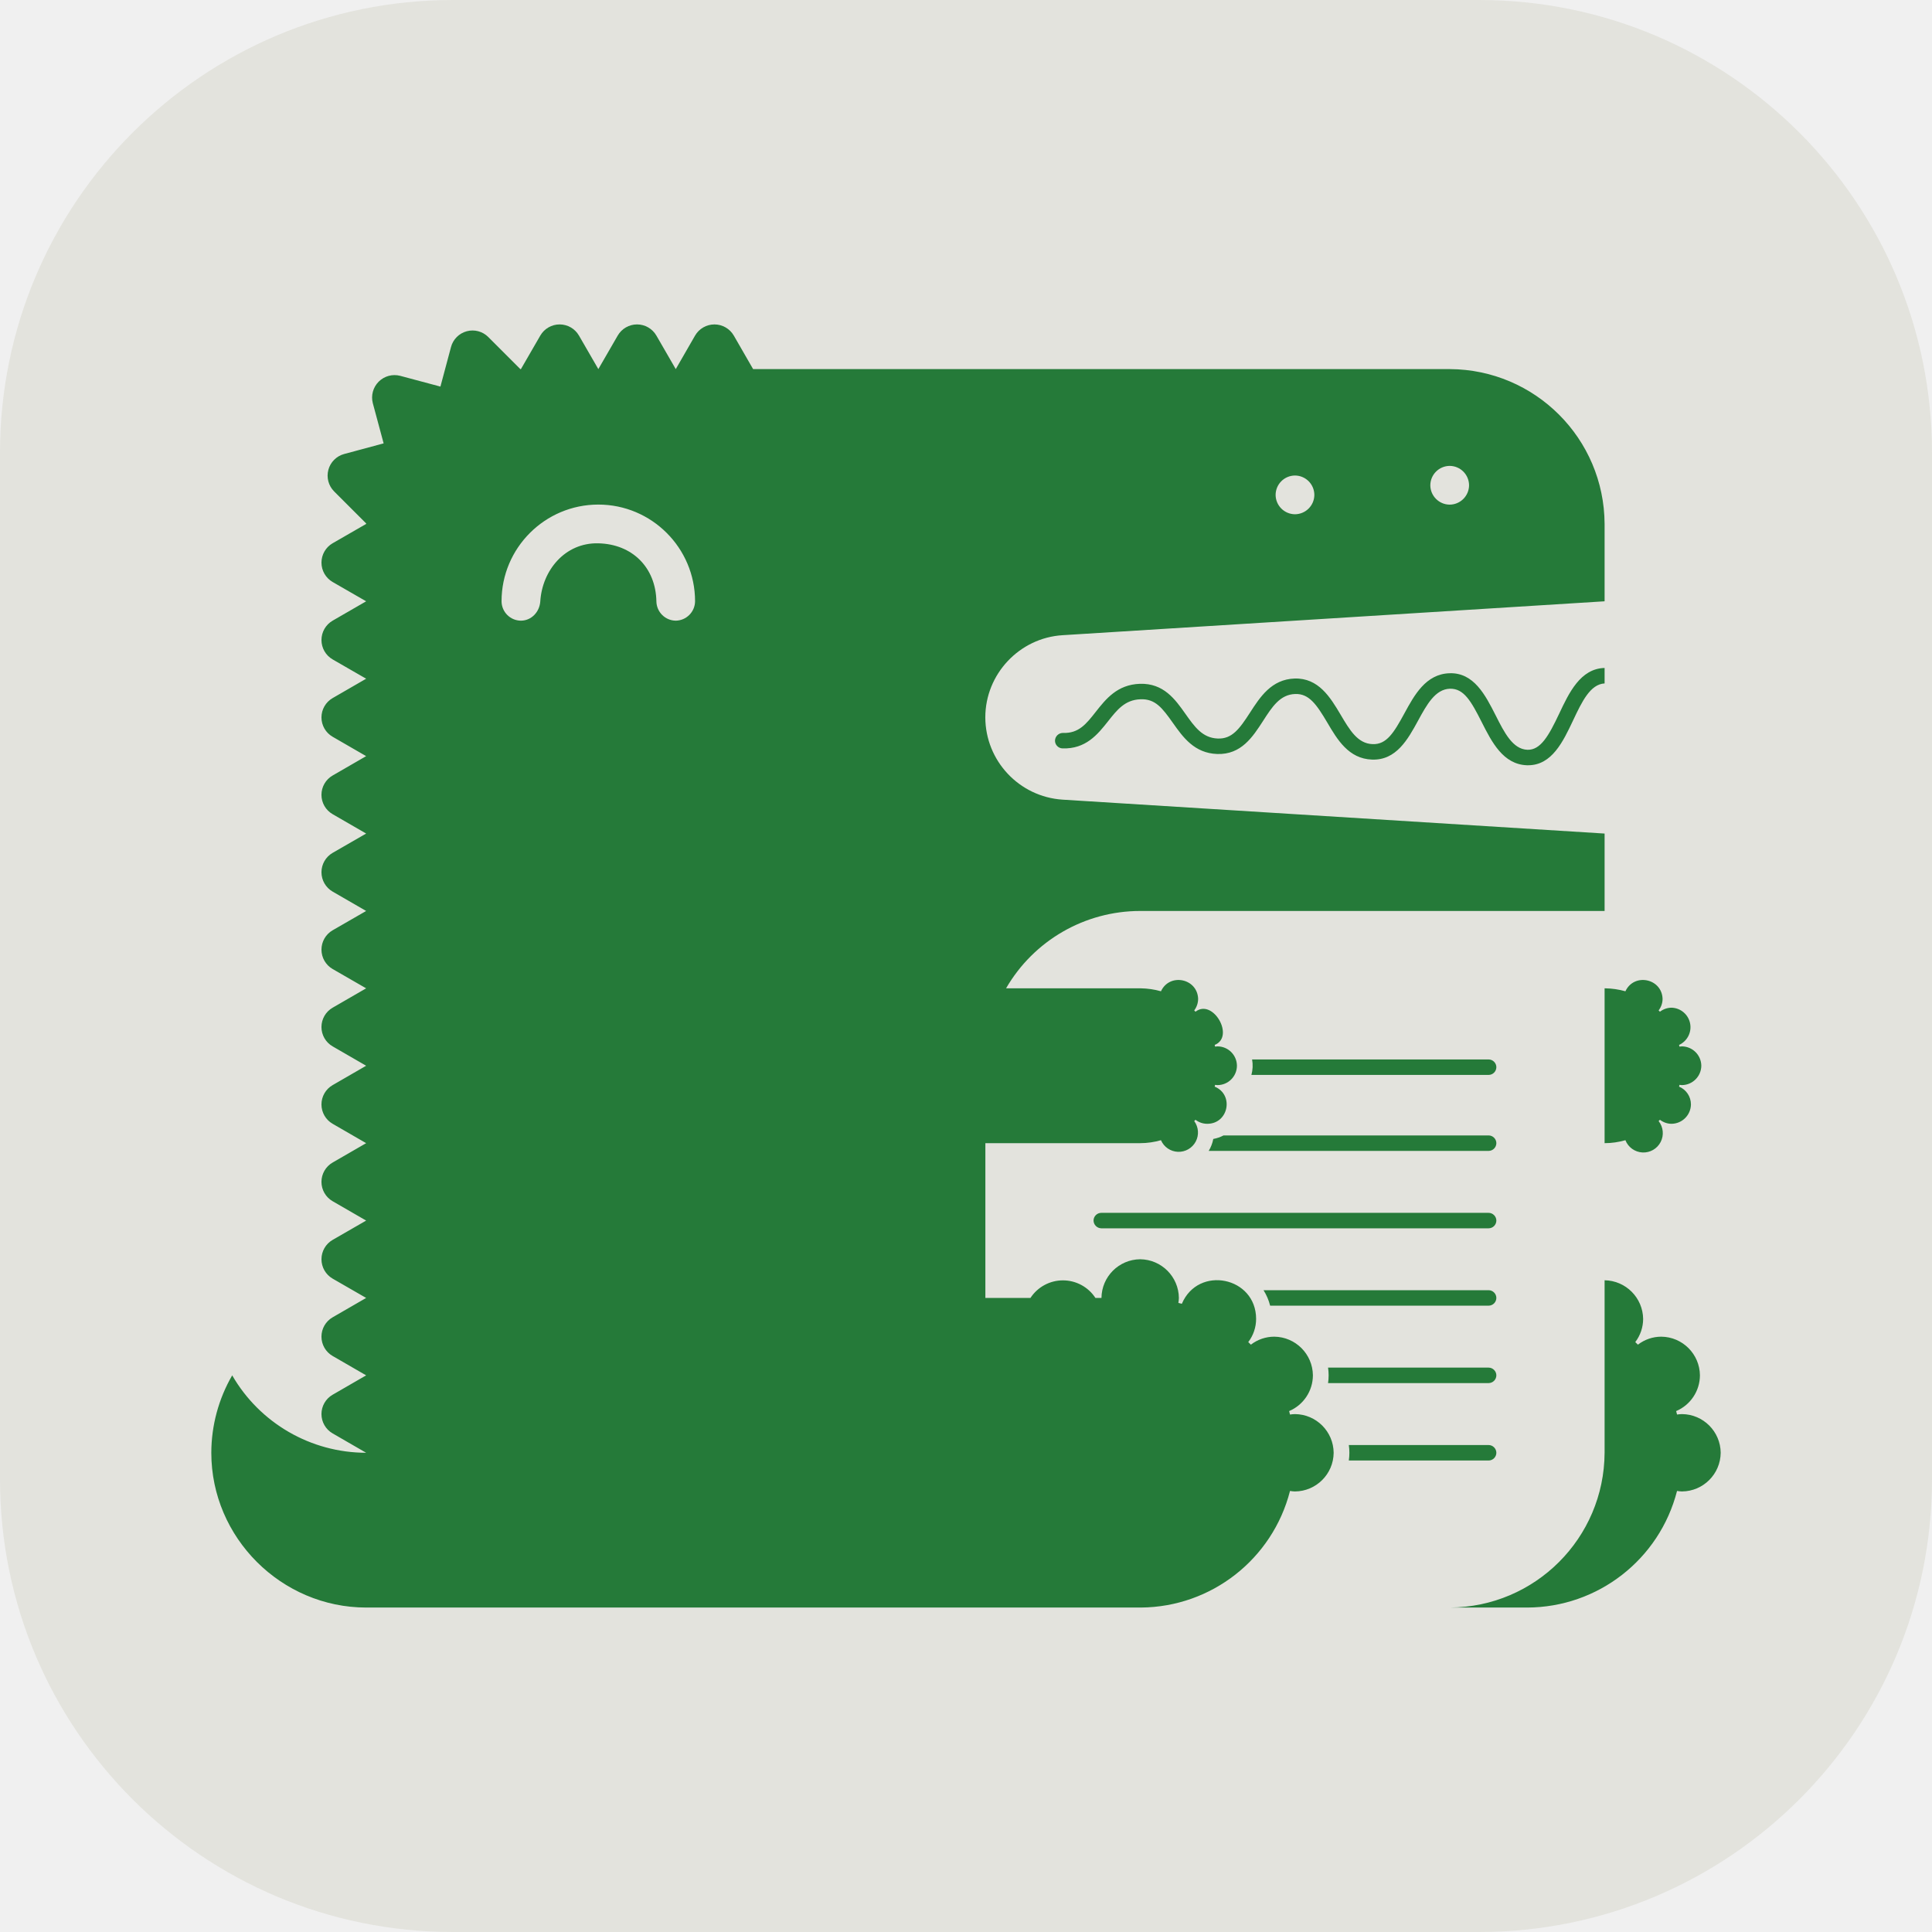
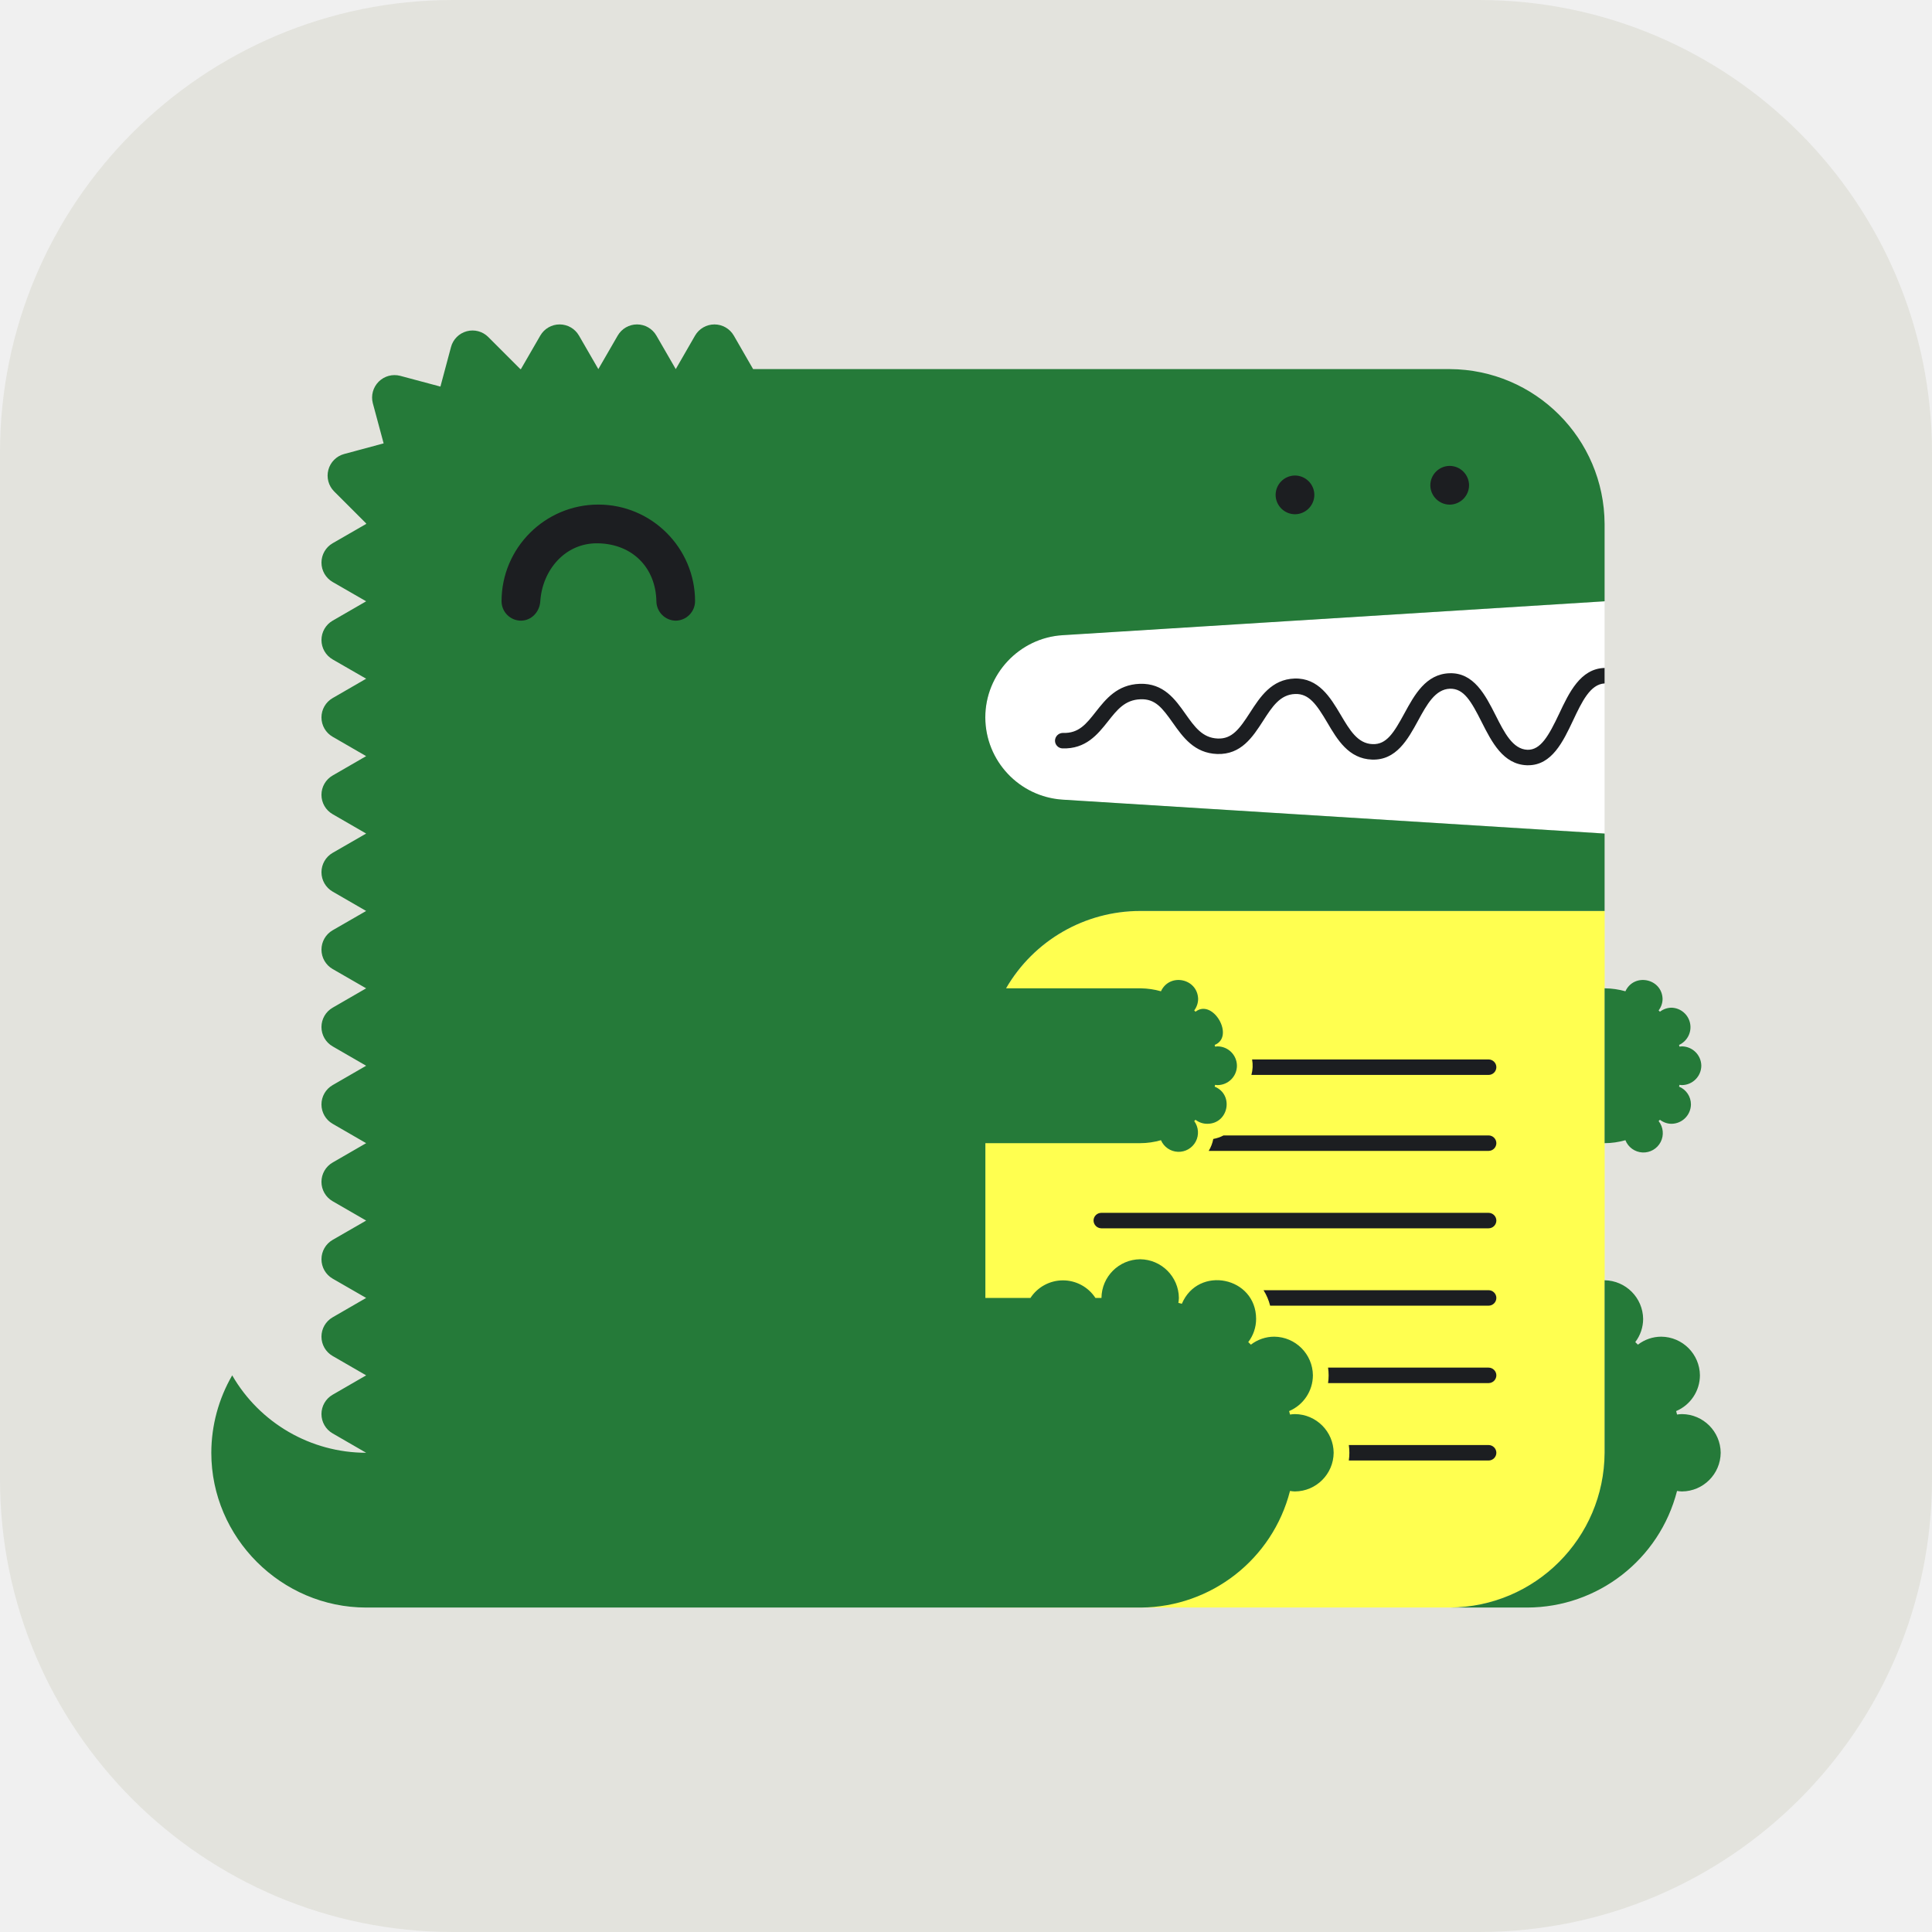
<svg xmlns="http://www.w3.org/2000/svg" width="256" height="256" viewBox="0 0 256 256" fill="none">
  <rect width="256" height="256" rx="60" fill="#E3E3DD" />
  <svg x="28" y="28" width="200" height="200" viewBox="0 0 24 24" preserveAspectRatio="xMidYMid meet">
-     <path fill="#257a39" d="M2.462 22.201h12.321a2.466 2.466 0 0 0 2.369-1.854c.026.004.052.008.079.008a.621.621 0 0 0 .615-.615.621.621 0 0 0-.615-.615c-.027 0-.053.004-.079.007l-.014-.055a.62.62 0 0 0 .378-.568.621.621 0 0 0-.615-.615.608.608 0 0 0-.371.127l-.042-.041a.606.606 0 0 0 .125-.368c0-.67-.919-.858-1.181-.241l-.055-.014c.003-.026.008-.052.008-.079a.622.622 0 0 0-.616-.615.621.621 0 0 0-.615.615h-.096a.617.617 0 0 0-1.033 0h-.717v-2.461h2.461c.115 0 .226-.017.331-.047a.307.307 0 1 0 .529-.304l.02-.021c.052.04.116.064.186.064h.002c.337 0 .428-.463.117-.591l.007-.028c.013.001.026.004.039.004a.31.31 0 0 0 .308-.308.31.31 0 0 0-.308-.308c-.013 0-.026.003-.039.004a.28.28 0 0 1-.007-.027c.327-.13-.028-.745-.305-.528l-.02-.021a.307.307 0 0 0 .062-.184c-.011-.326-.454-.416-.591-.12a1.238 1.238 0 0 0-.32-.047h-2.143a2.465 2.465 0 0 1 2.132-1.23h7.385V9.894l-8.618-.539a1.315 1.315 0 0 1-1.229-1.308c0-.688.542-1.265 1.229-1.307l8.618-.539v-1.23a2.473 2.473 0 0 0-2.462-2.462H8.615l-.307-.533a.356.356 0 0 0-.616 0l-.307.533-.308-.533a.355.355 0 0 0-.615 0l-.308.533-.308-.533a.355.355 0 0 0-.615 0l-.308.533-.008.001-.51-.51a.354.354 0 0 0-.594.159l-.168.628-.639-.171a.357.357 0 0 0-.436.435l.172.639-.628.169a.356.356 0 0 0-.16.594l.51.51v.008l-.533.307a.356.356 0 0 0 0 .616l.533.307-.533.308a.356.356 0 0 0 0 .616l.533.307-.533.308a.355.355 0 0 0 0 .615l.533.308-.533.308a.355.355 0 0 0 0 .615l.533.308-.533.307a.356.356 0 0 0 0 .616l.533.308-.533.307a.356.356 0 0 0 0 .616l.533.307-.533.308a.355.355 0 0 0 0 .615l.533.308-.533.308a.355.355 0 0 0 0 .615l.533.308-.533.308a.355.355 0 0 0 0 .615l.533.308-.533.307a.356.356 0 0 0 0 .616l.533.307-.533.308a.355.355 0 0 0 0 .615l.533.308-.533.308a.355.355 0 0 0 0 .615l.533.308a2.463 2.463 0 0 1-2.13-1.231A2.465 2.465 0 0 0 0 19.74c0 1.35 1.112 2.46 2.462 2.461zm19.692-5.204v2.743a2.473 2.473 0 0 1-2.461 2.461h-.001 1.231a2.466 2.466 0 0 0 2.383-1.854c.026.004.052.008.079.008A.621.621 0 0 0 24 19.74a.621.621 0 0 0-.615-.615c-.027 0-.053.004-.079.007l-.014-.055a.62.62 0 0 0 .378-.568.621.621 0 0 0-.615-.615.608.608 0 0 0-.371.127l-.042-.041a.612.612 0 0 0 .125-.368.623.623 0 0 0-.613-.615zm-4.067 2.62h2.223c.067 0 .123.056.123.123a.124.124 0 0 1-.123.123h-2.223a.845.845 0 0 0 0-.246zm-.33-1.231h2.553c.067 0 .123.056.123.123a.124.124 0 0 1-.123.123h-2.553a.845.845 0 0 0 0-.246zm-1.026-1.231h3.579c.067 0 .123.056.123.123a.124.124 0 0 1-.123.123h-3.474a.85.85 0 0 0-.105-.246zm3.579-.984h-6.159a.126.126 0 0 1-.123-.123c0-.068.056-.123.123-.123h6.159c.067 0 .123.056.123.123a.124.124 0 0 1-.123.123zm1.844-3.816v2.462c.115 0 .225-.017.331-.047a.308.308 0 1 0 .528-.304l.021-.021c.052.04.116.064.186.064a.312.312 0 0 0 .307-.308.306.306 0 0 0-.189-.283l.007-.028c.013.001.026.004.04.004a.312.312 0 0 0 .307-.308.312.312 0 0 0-.307-.308c-.014 0-.027.003-.04.004l-.007-.027a.31.31 0 0 0-.118-.592.306.306 0 0 0-.186.064l-.021-.021a.3.3 0 0 0 .063-.184c-.011-.326-.454-.416-.591-.12a1.24 1.24 0 0 0-.321-.047zm-6.059 2.339h4.215c.067 0 .123.056.123.123a.124.124 0 0 1-.123.123h-4.451a.564.564 0 0 0 .073-.19.553.553 0 0 0 .163-.056zm.454-1.208h3.761c.067 0 .123.056.123.123a.124.124 0 0 1-.123.123h-3.772a.552.552 0 0 0 .011-.246zm5.605-6.225h-.004c-.381.013-.561.393-.719.729-.166.35-.294.578-.504.572-.233-.009-.366-.271-.506-.549-.162-.32-.347-.682-.734-.668-.375.013-.556.344-.715.636-.169.311-.285.5-.507.491-.237-.008-.363-.222-.509-.469-.163-.275-.351-.585-.731-.574-.368.013-.549.294-.709.542-.169.262-.287.421-.513.412-.243-.009-.368-.186-.513-.391-.163-.231-.347-.491-.726-.479-.36.013-.541.243-.701.446-.151.192-.27.344-.52.335h-.005a.126.126 0 0 0-.123.123c0 .066.053.121.119.123.371.012.559-.222.723-.429.145-.184.27-.343.516-.352.237-.01.348.138.516.375.16.226.341.482.705.495.382.013.566-.273.729-.525.145-.226.271-.421.511-.429.22-.008.34.166.51.453.159.271.34.577.712.59.385.014.57-.322.732-.619.14-.257.273-.5.507-.508.221-.005.336.196.506.533.159.314.339.67.717.684h.021c.377 0 .556-.378.714-.713.14-.297.273-.576.501-.588zM7.385 6.509a.312.312 0 0 1-.308-.308c-.01-.532-.378-.911-.927-.922-.528-.011-.888.432-.919.922-.011.168-.139.307-.308.308a.31.31 0 0 1-.308-.308c0-.848.69-1.538 1.539-1.538.848 0 1.538.69 1.538 1.538a.312.312 0 0 1-.307.308zm9.846-2.308a.31.31 0 0 1 .308.308.31.31 0 0 1-.308.308.31.31 0 0 1-.308-.308.31.31 0 0 1 .308-.308zm2.461-.153a.31.31 0 0 1 .307.308.31.31 0 0 1-.308.308h-.001a.31.31 0 0 1-.307-.308.31.31 0 0 1 .308-.308z" />
+     <path fill="#FFFF50" d="M12.308 22.201h7.385a2.462 2.462 0 0 0 2.462-2.462V11.124h-7.385a2.462 2.462 0 0 0-2.462 2.462z" />
+     <path fill="#FFFFFF" d="M22.154 6.201l-8.618.539c-.687.042-1.229.619-1.229 1.307 0 .688.542 1.266 1.229 1.308l8.618.539z" />
+     <path fill="#257a39" d="M2.462 22.201h12.321a2.466 2.466 0 0 0 2.369-1.854c.026.004.052.008.079.008a.621.621 0 0 0 .615-.615.621.621 0 0 0-.615-.615c-.027 0-.053.004-.079.007l-.014-.055a.62.62 0 0 0 .378-.568.621.621 0 0 0-.615-.615.608.608 0 0 0-.371.127l-.042-.041a.606.606 0 0 0 .125-.368c0-.67-.919-.858-1.181-.241l-.055-.014c.003-.026.008-.052.008-.079a.622.622 0 0 0-.616-.615.621.621 0 0 0-.615.615h-.096a.617.617 0 0 0-1.033 0h-.717v-2.461h2.461c.115 0 .226-.017.331-.047a.307.307 0 1 0 .529-.304l.02-.021c.052.04.116.064.186.064h.002c.337 0 .428-.463.117-.591l.007-.028c.013.001.026.004.039.004a.31.31 0 0 0 .308-.308.31.31 0 0 0-.308-.308c-.013 0-.026.003-.039.004a.28.28 0 0 1-.007-.027c.327-.13-.028-.745-.305-.528l-.02-.021a.307.307 0 0 0 .062-.184c-.011-.326-.454-.416-.591-.12a1.238 1.238 0 0 0-.32-.047h-2.143a2.465 2.465 0 0 1 2.132-1.23h7.385V9.894l-8.618-.539a1.315 1.315 0 0 1-1.229-1.308c0-.688.542-1.265 1.229-1.307l8.618-.539v-1.23a2.473 2.473 0 0 0-2.462-2.462H8.615l-.307-.533a.356.356 0 0 0-.616 0l-.307.533-.308-.533a.355.355 0 0 0-.615 0l-.308.533-.308-.533a.355.355 0 0 0-.615 0l-.308.533-.008.001-.51-.51a.354.354 0 0 0-.594.159l-.168.628-.639-.171a.357.357 0 0 0-.436.435l.172.639-.628.169a.356.356 0 0 0-.16.594l.51.51v.008l-.533.307a.356.356 0 0 0 0 .616l.533.307-.533.308a.356.356 0 0 0 0 .616l.533.307-.533.308a.355.355 0 0 0 0 .615l.533.308-.533.308a.355.355 0 0 0 0 .615l.533.308-.533.307a.356.356 0 0 0 0 .616l.533.308-.533.307a.356.356 0 0 0 0 .616l.533.307-.533.308a.355.355 0 0 0 0 .615l.533.308-.533.308a.355.355 0 0 0 0 .615l.533.308-.533.308a.355.355 0 0 0 0 .615l.533.308-.533.307a.356.356 0 0 0 0 .616l.533.307-.533.308a.355.355 0 0 0 0 .615l.533.308-.533.308a.355.355 0 0 0 0 .615l.533.308a2.463 2.463 0 0 1-2.13-1.231A2.465 2.465 0 0 0 0 19.74c0 1.35 1.112 2.46 2.462 2.461zM22.154 16.997v2.743a2.473 2.473 0 0 1-2.461 2.461h-.001 1.231a2.466 2.466 0 0 0 2.383-1.854c.026.004.052.008.079.008A.621.621 0 0 0 24 19.74a.621.621 0 0 0-.615-.615c-.027 0-.053.004-.079.007l-.014-.055a.62.62 0 0 0 .378-.568.621.621 0 0 0-.615-.615.608.608 0 0 0-.371.127l-.042-.041a.612.612 0 0 0 .125-.368.623.623 0 0 0-.613-.615zM22.154 12.355v2.462c.115 0 .225-.017.331-.047a.308.308 0 1 0 .528-.304l.021-.021c.052.04.116.064.186.064a.312.312 0 0 0 .307-.308.306.306 0 0 0-.189-.283l.007-.028c.013.001.026.004.04.004a.312.312 0 0 0 .307-.308.312.312 0 0 0-.307-.308c-.014 0-.027.003-.04.004l-.007-.027a.31.31 0 0 0-.118-.592.306.306 0 0 0-.186.064l-.021-.021a.3.3 0 0 0 .063-.184c-.011-.326-.454-.416-.591-.12a1.24 1.24 0 0 0-.321-.047z" />
+     <path fill="#1C1E21" d="M22.154 7.261h-.004c-.381.013-.561.393-.719.729-.166.35-.294.578-.504.572-.233-.009-.366-.271-.506-.549-.162-.32-.347-.682-.734-.668-.375.013-.556.344-.715.636-.169.311-.285.5-.507.491-.237-.008-.363-.222-.509-.469-.163-.275-.351-.585-.731-.574-.368.013-.549.294-.709.542-.169.262-.287.421-.513.412-.243-.009-.368-.186-.513-.391-.163-.231-.347-.491-.726-.479-.36.013-.541.243-.701.446-.151.192-.27.344-.52.335h-.005a.126.126 0 0 0-.123.123c0 .066.053.121.119.123.371.012.559-.222.723-.429.145-.184.27-.343.516-.352.237-.01.348.138.516.375.16.226.341.482.705.495.382.013.566-.273.729-.525.145-.226.271-.421.511-.429.22-.008.34.166.51.453.159.271.34.577.712.59.385.014.57-.322.732-.619.14-.257.273-.5.507-.508.221-.005.336.196.506.533.159.314.339.67.717.684h.021c.377 0 .556-.378.714-.713.14-.297.273-.576.501-.588zM7.385 6.509a.312.312 0 0 1-.308-.308c-.01-.532-.378-.911-.927-.922-.528-.011-.888.432-.919.922-.011.168-.139.307-.308.308a.31.31 0 0 1-.308-.308c0-.848.69-1.538 1.539-1.538.848 0 1.538.69 1.538 1.538a.312.312 0 0 1-.307.308zM17.231 4.201a.31.31 0 0 1 .308.308.31.31 0 0 1-.308.308.31.31 0 0 1-.308-.308.31.31 0 0 1 .308-.308zM19.692 4.048a.31.31 0 0 1 .307.308.31.31 0 0 1-.308.308h-.001a.31.31 0 0 1-.307-.308.31.31 0 0 1 .308-.308z" />
+     <path fill="#1C1E21" d="M18.087 19.617h2.223c.067 0 .123.056.123.123a.124.124 0 0 1-.123.123h-2.223a.845.845 0 0 0 0-.246zM17.757 18.386h2.553c.067 0 .123.056.123.123a.124.124 0 0 1-.123.123h-2.553a.845.845 0 0 0 0-.246zM16.731 17.155h3.579c.067 0 .123.056.123.123a.124.124 0 0 1-.123.123h-3.474a.85.85 0 0 0-.105-.246zM20.31 16.171h-6.159a.126.126 0 0 1-.123-.123c0-.068.056-.123.123-.123h6.159c.067 0 .123.056.123.123a.124.124 0 0 1-.123.123zM16.095 14.694h4.215c.067 0 .123.056.123.123a.124.124 0 0 1-.123.123h-4.451a.564.564 0 0 0 .073-.19.553.553 0 0 0 .163-.056zM16.549 13.486h3.761c.067 0 .123.056.123.123a.124.124 0 0 1-.123.123h-3.772a.552.552 0 0 0 .011-.246z" />
  </svg>
</svg>
